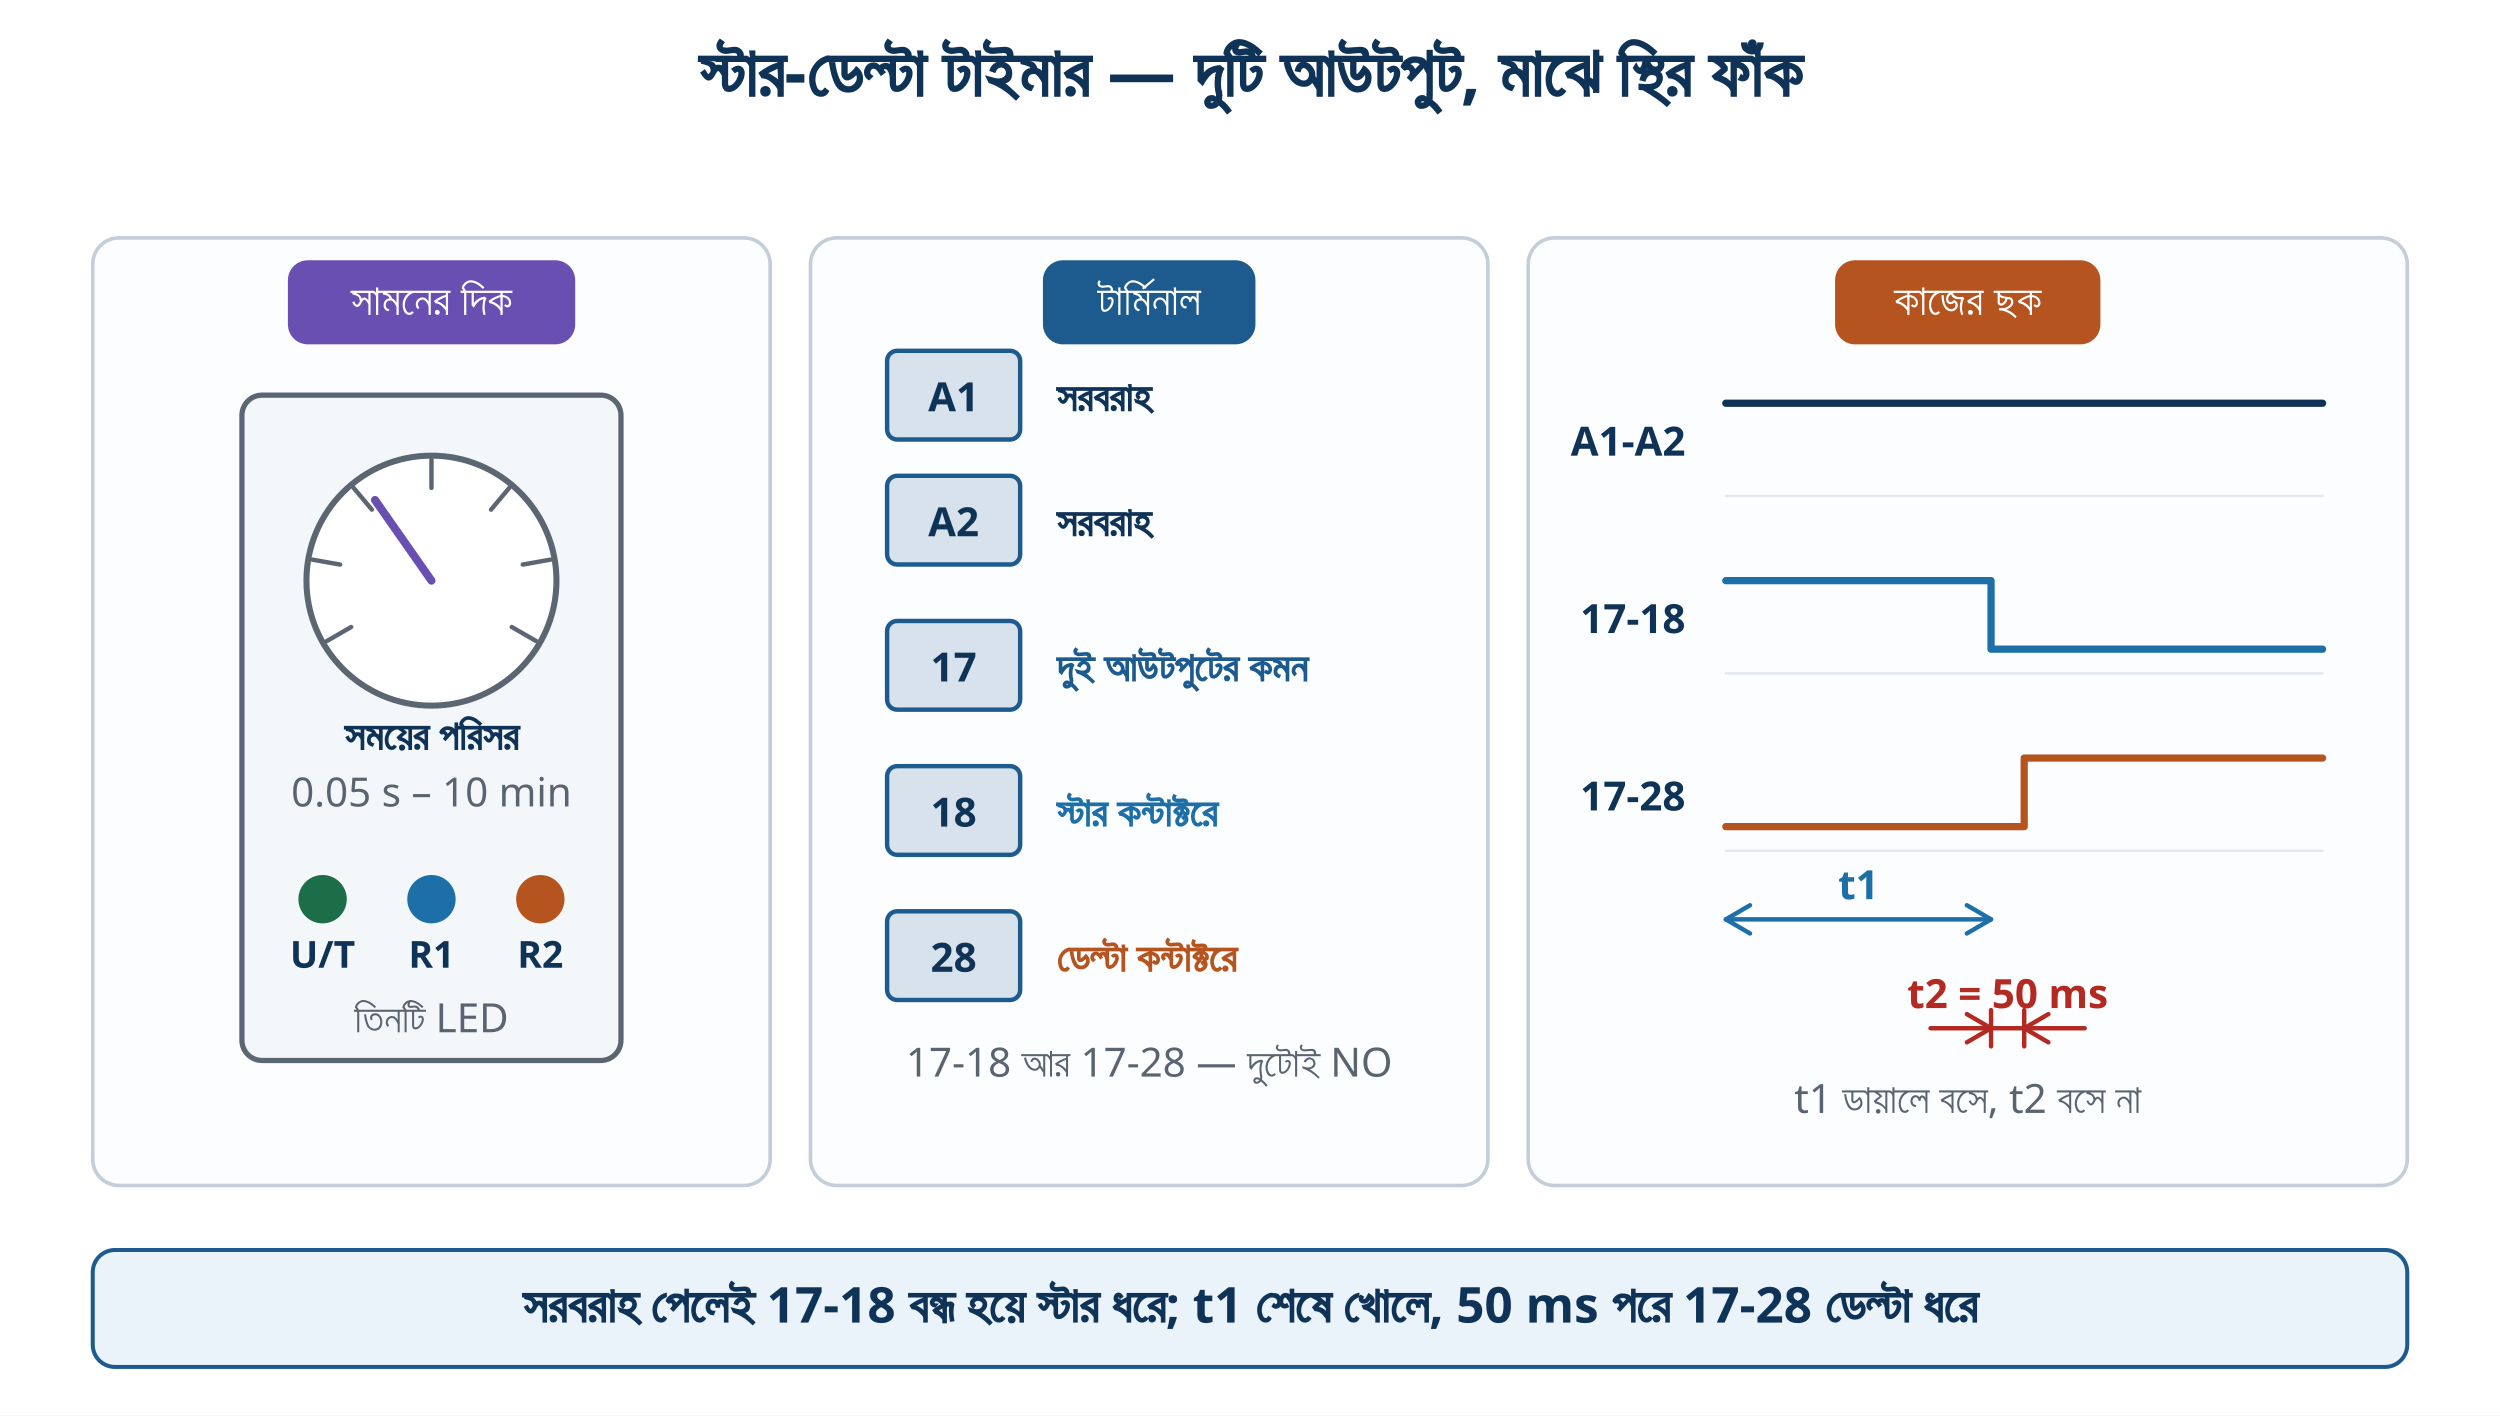
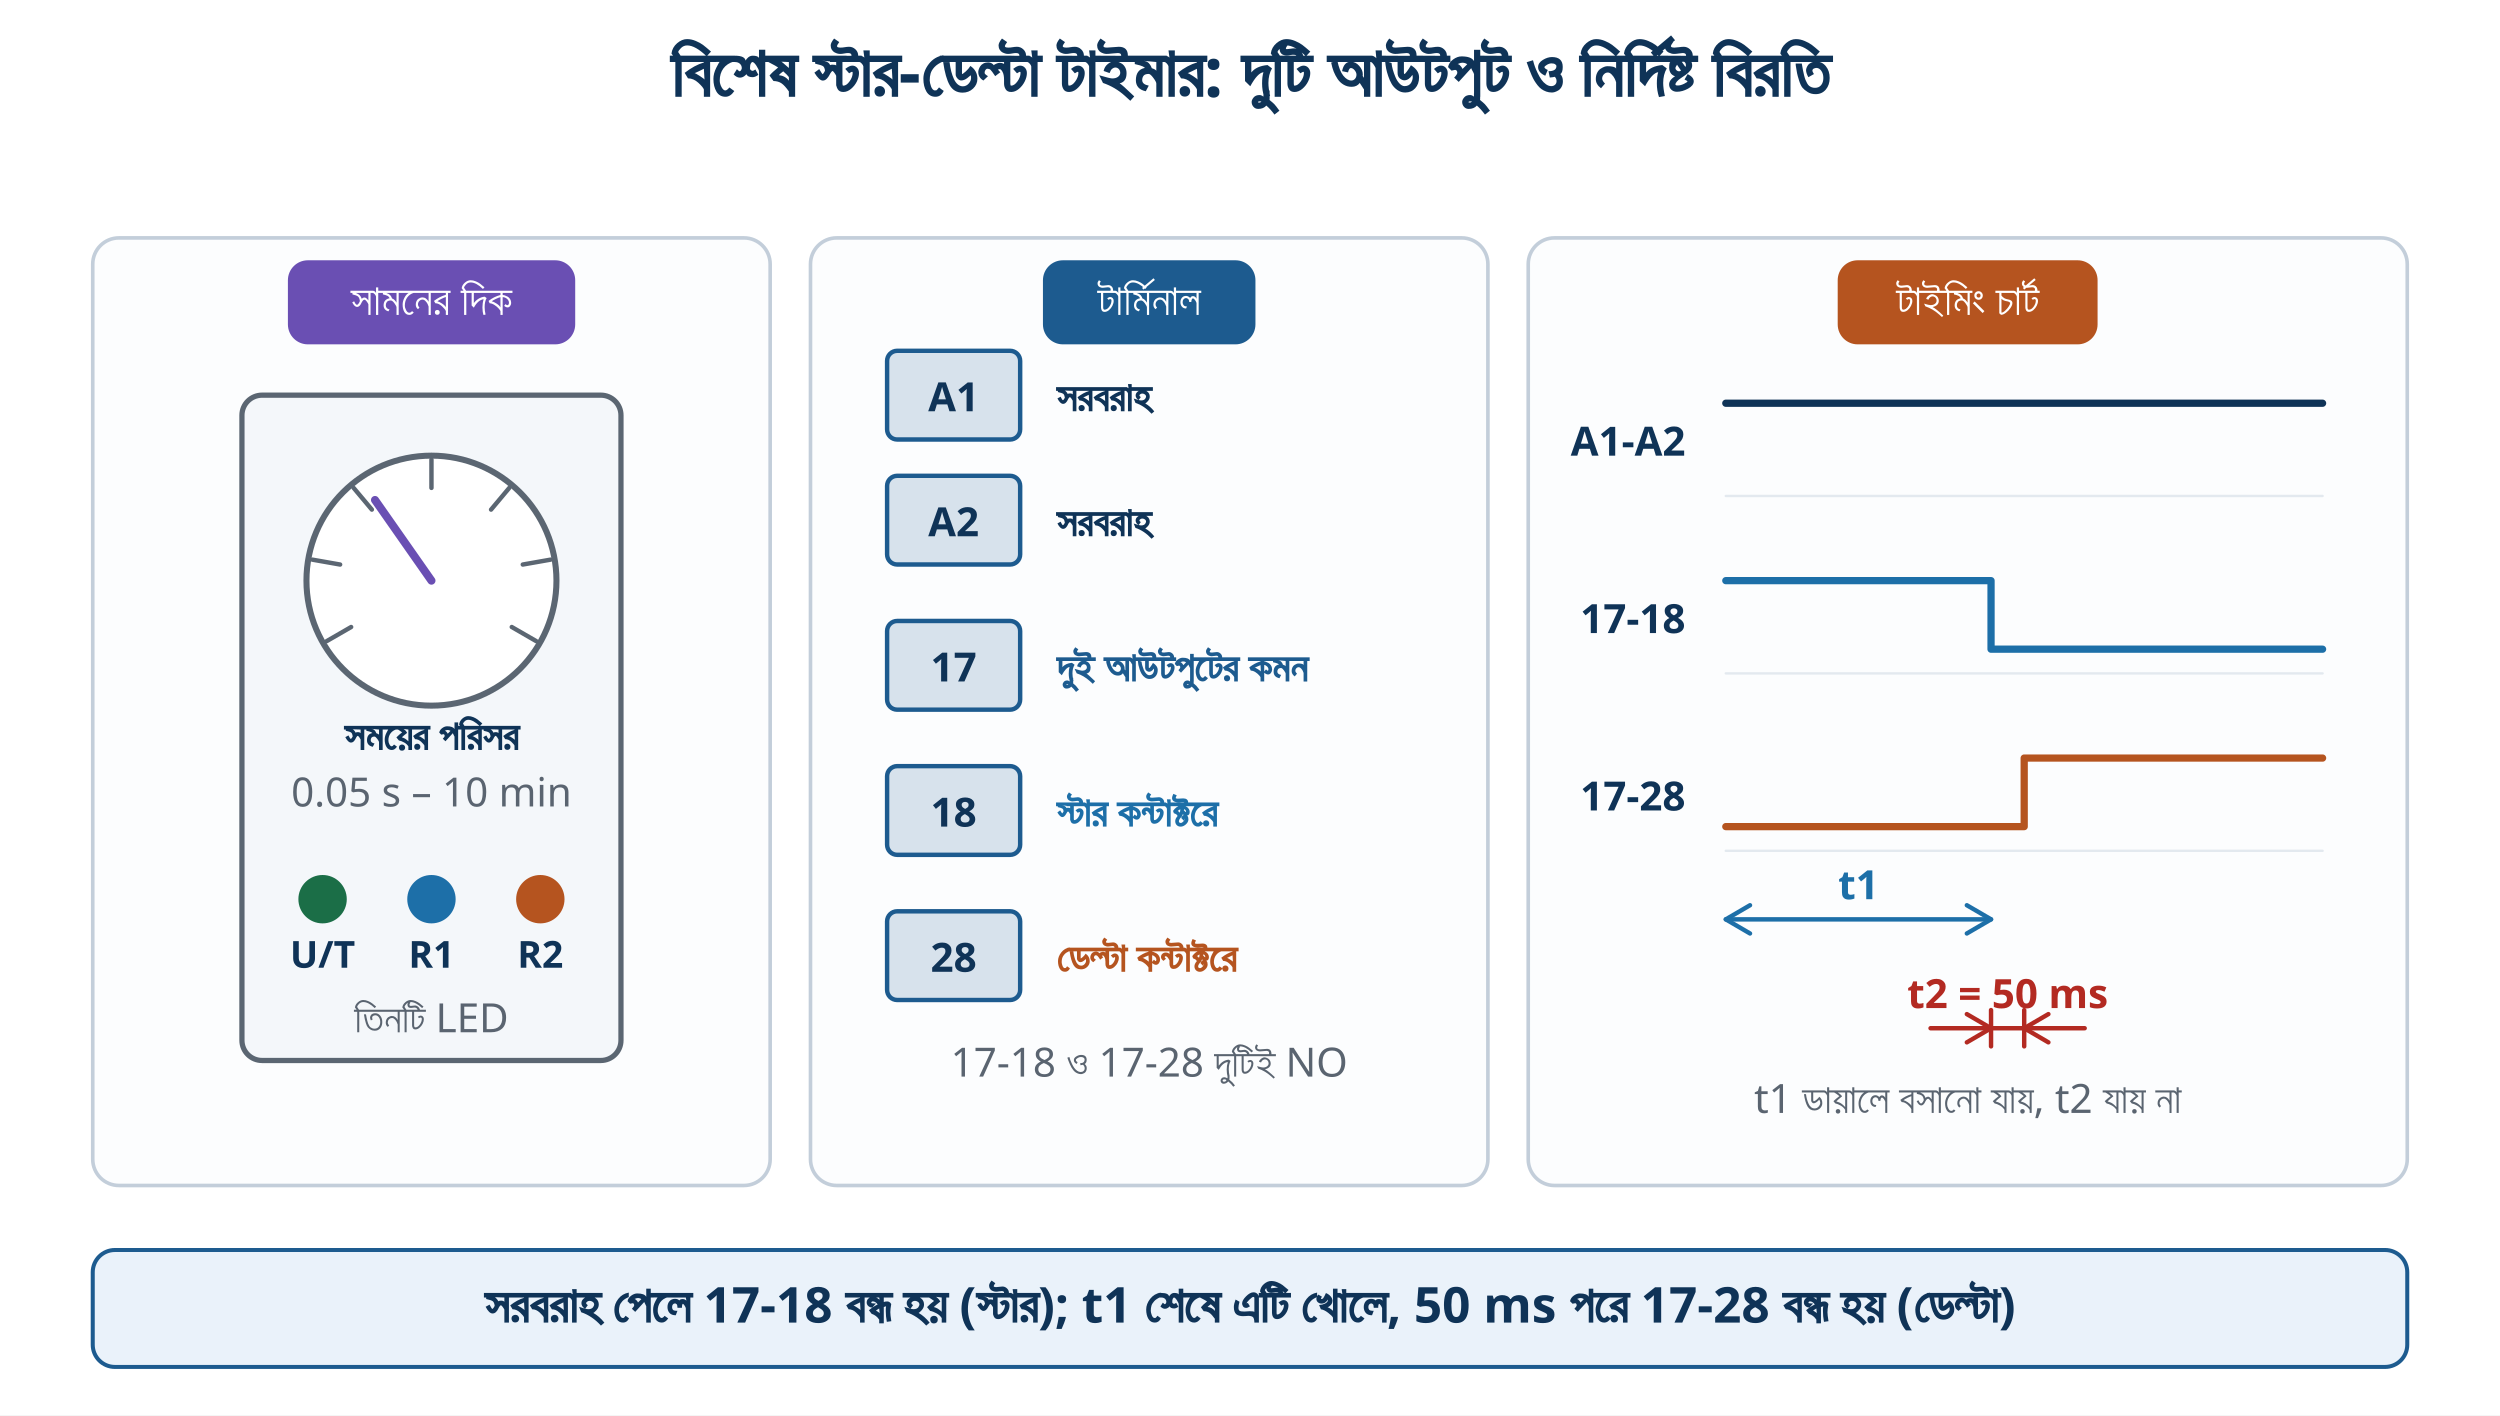
<svg xmlns="http://www.w3.org/2000/svg" width="1240" height="702" viewBox="0 0 1240 702">
  <rect width="1240" height="702" fill="#FFFFFF" />
-   <text x="620.0" y="48.0" font-family="Kalpurush" font-size="34" font-weight="700" fill="#0F3357" text-anchor="middle">স্টার-ডেল্টা টাইমার — দুটি আউটপুট, মাঝে স্থির ফাঁক</text>
+   <text x="620.0" y="48.0" font-family="Kalpurush" font-size="34" font-weight="700" fill="#0F3357" text-anchor="middle">বিশেষ স্টার-ডেল্টা টাইমার: দুটি আউটপুট ও নির্দিষ্ট বিরতি</text>
  <rect x="46.0" y="118.0" width="336.0" height="470.0" rx="13" fill="#FCFDFE" stroke="#C3CEDA" stroke-width="1.8" />
  <rect x="143.7" y="130.0" width="140.7" height="39.9" rx="9" fill="#6A4FB3" stroke="#6A4FB3" stroke-width="1.8" />
  <text x="214.0" y="156.2" font-family="Kalpurush" font-size="21.5" font-weight="600" fill="#FFFFFF" text-anchor="middle">সামনের দিক</text>
  <rect x="120.0" y="196.0" width="188.0" height="330.0" rx="10" fill="#F4F7FA" stroke="#5B6672" stroke-width="2.6" />
  <circle cx="214.0" cy="288.0" r="62.0" fill="#FFFFFF" stroke="#5B6672" stroke-width="3" />
  <path d="M 174.163 311.0 L 162.038 318.0" fill="none" stroke="#5B6672" stroke-width="2.2" stroke-linecap="round" stroke-linejoin="round" />
  <path d="M 168.699 280.012 L 154.912 277.581" fill="none" stroke="#5B6672" stroke-width="2.2" stroke-linecap="round" stroke-linejoin="round" />
  <path d="M 184.432 252.762 L 175.433 242.037" fill="none" stroke="#5B6672" stroke-width="2.2" stroke-linecap="round" stroke-linejoin="round" />
  <path d="M 214.0 242.0 L 214.0 228.0" fill="none" stroke="#5B6672" stroke-width="2.2" stroke-linecap="round" stroke-linejoin="round" />
  <path d="M 243.568 252.762 L 252.567 242.037" fill="none" stroke="#5B6672" stroke-width="2.2" stroke-linecap="round" stroke-linejoin="round" />
  <path d="M 259.301 280.012 L 273.088 277.581" fill="none" stroke="#5B6672" stroke-width="2.2" stroke-linecap="round" stroke-linejoin="round" />
  <path d="M 253.837 311.0 L 265.962 318.0" fill="none" stroke="#5B6672" stroke-width="2.2" stroke-linecap="round" stroke-linejoin="round" />
  <path d="M 214 288 L 186 248" fill="none" stroke="#6A4FB3" stroke-width="4" stroke-linecap="round" stroke-linejoin="round" />
  <text x="214.0" y="372.0" font-family="Kalpurush" font-size="20" font-weight="700" fill="#0F3357" text-anchor="middle">সময়ের পরিসর</text>
  <text x="214.0" y="400.0" font-family="Kalpurush" font-size="20" font-weight="400" fill="#5A6470" text-anchor="middle">0.05 s – 10 min</text>
  <circle cx="160.0" cy="446.0" r="11.0" fill="#1B6E47" stroke="#1B6E47" stroke-width="2" />
  <text x="160.0" y="480.0" font-family="Kalpurush" font-size="18.5" font-weight="700" fill="#0F3357" text-anchor="middle">U/T</text>
  <circle cx="214.0" cy="446.0" r="11.0" fill="#1D6FA8" stroke="#1D6FA8" stroke-width="2" />
  <text x="214.0" y="480.0" font-family="Kalpurush" font-size="18.5" font-weight="700" fill="#0F3357" text-anchor="middle">R1</text>
  <circle cx="268.0" cy="446.0" r="11.0" fill="#B5541F" stroke="#B5541F" stroke-width="2" />
  <text x="268.0" y="480.0" font-family="Kalpurush" font-size="18.5" font-weight="700" fill="#0F3357" text-anchor="middle">R2</text>
  <text x="214.0" y="512.0" font-family="Kalpurush" font-size="20" font-weight="400" fill="#5A6470" text-anchor="middle">তিনটি LED</text>
  <rect x="402.0" y="118.0" width="336.0" height="470.0" rx="13" fill="#FCFDFE" stroke="#C3CEDA" stroke-width="1.8" />
  <rect x="518.2" y="130.0" width="103.6" height="39.9" rx="9" fill="#1D5B8F" stroke="#1D5B8F" stroke-width="1.8" />
  <text x="570.0" y="156.2" font-family="Kalpurush" font-size="21.5" font-weight="600" fill="#FFFFFF" text-anchor="middle">টার্মিনাল</text>
  <rect x="440.0" y="174.0" width="66.0" height="44.0" rx="5" fill="#D7E2EC" stroke="#1D5B8F" stroke-width="2.2" />
  <text x="473.0" y="204.0" font-family="Kalpurush" font-size="20" font-weight="700" fill="#0F3357" text-anchor="middle">A1</text>
  <text x="524.0" y="204.0" font-family="Kalpurush" font-size="20" font-weight="700" fill="#0F3357" text-anchor="start">সরবরাহ</text>
  <rect x="440.0" y="236.0" width="66.0" height="44.0" rx="5" fill="#D7E2EC" stroke="#1D5B8F" stroke-width="2.2" />
  <text x="473.0" y="266.0" font-family="Kalpurush" font-size="20" font-weight="700" fill="#0F3357" text-anchor="middle">A2</text>
  <text x="524.0" y="266.0" font-family="Kalpurush" font-size="20" font-weight="700" fill="#0F3357" text-anchor="start">সরবরাহ</text>
  <rect x="440.0" y="308.0" width="66.0" height="44.0" rx="5" fill="#D7E2EC" stroke="#1D5B8F" stroke-width="2.2" />
  <text x="473.0" y="338.0" font-family="Kalpurush" font-size="20" font-weight="700" fill="#0F3357" text-anchor="middle">17</text>
  <text x="524.0" y="338.0" font-family="Kalpurush" font-size="20" font-weight="700" fill="#1D5B8F" text-anchor="start">দুই আউটপুটের কমন</text>
  <rect x="440.0" y="380.0" width="66.0" height="44.0" rx="5" fill="#D7E2EC" stroke="#1D5B8F" stroke-width="2.2" />
  <text x="473.0" y="410.0" font-family="Kalpurush" font-size="20" font-weight="700" fill="#0F3357" text-anchor="middle">18</text>
  <text x="524.0" y="410.0" font-family="Kalpurush" font-size="20" font-weight="700" fill="#1D6FA8" text-anchor="start">স্টার কন্টাক্টরে</text>
  <rect x="440.0" y="452.0" width="66.0" height="44.0" rx="5" fill="#D7E2EC" stroke="#1D5B8F" stroke-width="2.2" />
  <text x="473.0" y="482.0" font-family="Kalpurush" font-size="20" font-weight="700" fill="#0F3357" text-anchor="middle">28</text>
  <text x="524.0" y="482.0" font-family="Kalpurush" font-size="20" font-weight="700" fill="#B5541F" text-anchor="start">ডেল্টা কন্টাক্টরে</text>
-   <text x="570.0" y="534.0" font-family="Kalpurush" font-size="20" font-weight="400" fill="#5A6470" text-anchor="middle">17-18 আর 17-28 — দুটোই NO</text>
+   <text x="570.0" y="534.0" font-family="Kalpurush" font-size="20" font-weight="400" fill="#5A6470" text-anchor="middle">17-18 ও 17-28 দুটিই NO</text>
  <rect x="758.0" y="118.0" width="436.0" height="470.0" rx="13" fill="#FCFDFE" stroke="#C3CEDA" stroke-width="1.8" />
-   <rect x="911.1" y="130.0" width="129.8" height="39.9" rx="9" fill="#B5541F" stroke="#B5541F" stroke-width="1.8" />
-   <text x="976.0" y="156.2" font-family="Kalpurush" font-size="21.5" font-weight="600" fill="#FFFFFF" text-anchor="middle">কাজের ছক</text>
+   <rect x="912.4" y="130.0" width="127.1" height="39.9" rx="9" fill="#B5541F" stroke="#B5541F" stroke-width="1.8" />
+   <text x="976.0" y="156.2" font-family="Kalpurush" font-size="21.5" font-weight="600" fill="#FFFFFF" text-anchor="middle">টাইমিং চার্ট</text>
  <text x="836.0" y="226.0" font-family="Kalpurush" font-size="20" font-weight="700" fill="#0F3357" text-anchor="end">A1-A2</text>
  <line x1="856.0" y1="246.0" x2="1152.0" y2="246.0" stroke="#E3E9EF" stroke-width="1.2" stroke-linecap="round" />
  <path d="M 856 200 L 1152 200" fill="none" stroke="#0F3357" stroke-width="3.6" stroke-linecap="round" stroke-linejoin="round" />
  <text x="836.0" y="314.0" font-family="Kalpurush" font-size="20" font-weight="700" fill="#0F3357" text-anchor="end">17-18</text>
  <line x1="856.0" y1="334.0" x2="1152.0" y2="334.0" stroke="#E3E9EF" stroke-width="1.2" stroke-linecap="round" />
  <path d="M 856 288 L 987.556 288 L 987.556 322 L 1152 322" fill="none" stroke="#1D6FA8" stroke-width="3.6" stroke-linecap="round" stroke-linejoin="round" />
  <text x="836.0" y="402.0" font-family="Kalpurush" font-size="20" font-weight="700" fill="#0F3357" text-anchor="end">17-28</text>
  <line x1="856.0" y1="422.0" x2="1152.0" y2="422.0" stroke="#E3E9EF" stroke-width="1.2" stroke-linecap="round" />
  <path d="M 856 410 L 1004.0 410 L 1004.0 376 L 1152 376" fill="none" stroke="#B5541F" stroke-width="3.6" stroke-linecap="round" stroke-linejoin="round" />
  <path d="M 856.0 456 L 987.556 456" fill="none" stroke="#1D6FA8" stroke-width="2.2" stroke-linecap="round" stroke-linejoin="round" />
  <path d="M 868.0 449 L 856.0 456 L 868.0 463" fill="none" stroke="#1D6FA8" stroke-width="2.2" stroke-linecap="round" stroke-linejoin="round" />
  <path d="M 975.556 449 L 987.556 456 L 975.556 463" fill="none" stroke="#1D6FA8" stroke-width="2.2" stroke-linecap="round" stroke-linejoin="round" />
  <text x="921.8" y="446.0" font-family="Kalpurush" font-size="20" font-weight="700" fill="#1D6FA8" text-anchor="middle">t1</text>
  <path d="M 957.556 510 L 1034.0 510" fill="none" stroke="#B32A22" stroke-width="2.2" stroke-linecap="round" stroke-linejoin="round" />
  <path d="M 987.556 501 L 987.556 519" fill="none" stroke="#B32A22" stroke-width="2.2" stroke-linecap="round" stroke-linejoin="round" />
  <path d="M 1004.0 501 L 1004.0 519" fill="none" stroke="#B32A22" stroke-width="2.2" stroke-linecap="round" stroke-linejoin="round" />
  <path d="M 975.556 503 L 987.556 510 L 975.556 517" fill="none" stroke="#B32A22" stroke-width="2.2" stroke-linecap="round" stroke-linejoin="round" />
  <path d="M 1016.0 503 L 1004.0 510 L 1016.0 517" fill="none" stroke="#B32A22" stroke-width="2.2" stroke-linecap="round" stroke-linejoin="round" />
  <text x="995.8" y="500.0" font-family="Kalpurush" font-size="20" font-weight="700" fill="#B32A22" text-anchor="middle">t2 = 50 ms</text>
-   <text x="976.0" y="552.0" font-family="Kalpurush" font-size="20" font-weight="400" fill="#5A6470" text-anchor="middle">t1 ডায়ালে বসে, t2 বসে না</text>
+   <text x="976.0" y="552.0" font-family="Kalpurush" font-size="20" font-weight="400" fill="#5A6470" text-anchor="middle">t1 ডায়ালে বসানো যায়, t2 যায় না</text>
  <rect x="46.0" y="620.0" width="1148.0" height="58.0" rx="11" fill="#EAF2FA" stroke="#1D5B8F" stroke-width="2" />
-   <text x="620.0" y="656.0" font-family="Kalpurush" font-size="24.5" font-weight="700" fill="#0F3357" text-anchor="middle">সরবরাহ পেলেই 17-18 বন্ধ হয়ে স্টার ধরে;  t1 শেষে খোলে, 50 ms পরে 17-28 ডেল্টা ধরে</text>
+   <text x="620.0" y="656.0" font-family="Kalpurush" font-size="24.5" font-weight="700" fill="#0F3357" text-anchor="middle">সরবরাহ পেলে 17-18 বন্ধ হয় (স্টার); t1 শেষে এটি খোলে, 50 ms পরে 17-28 বন্ধ হয় (ডেল্টা)</text>
</svg>
